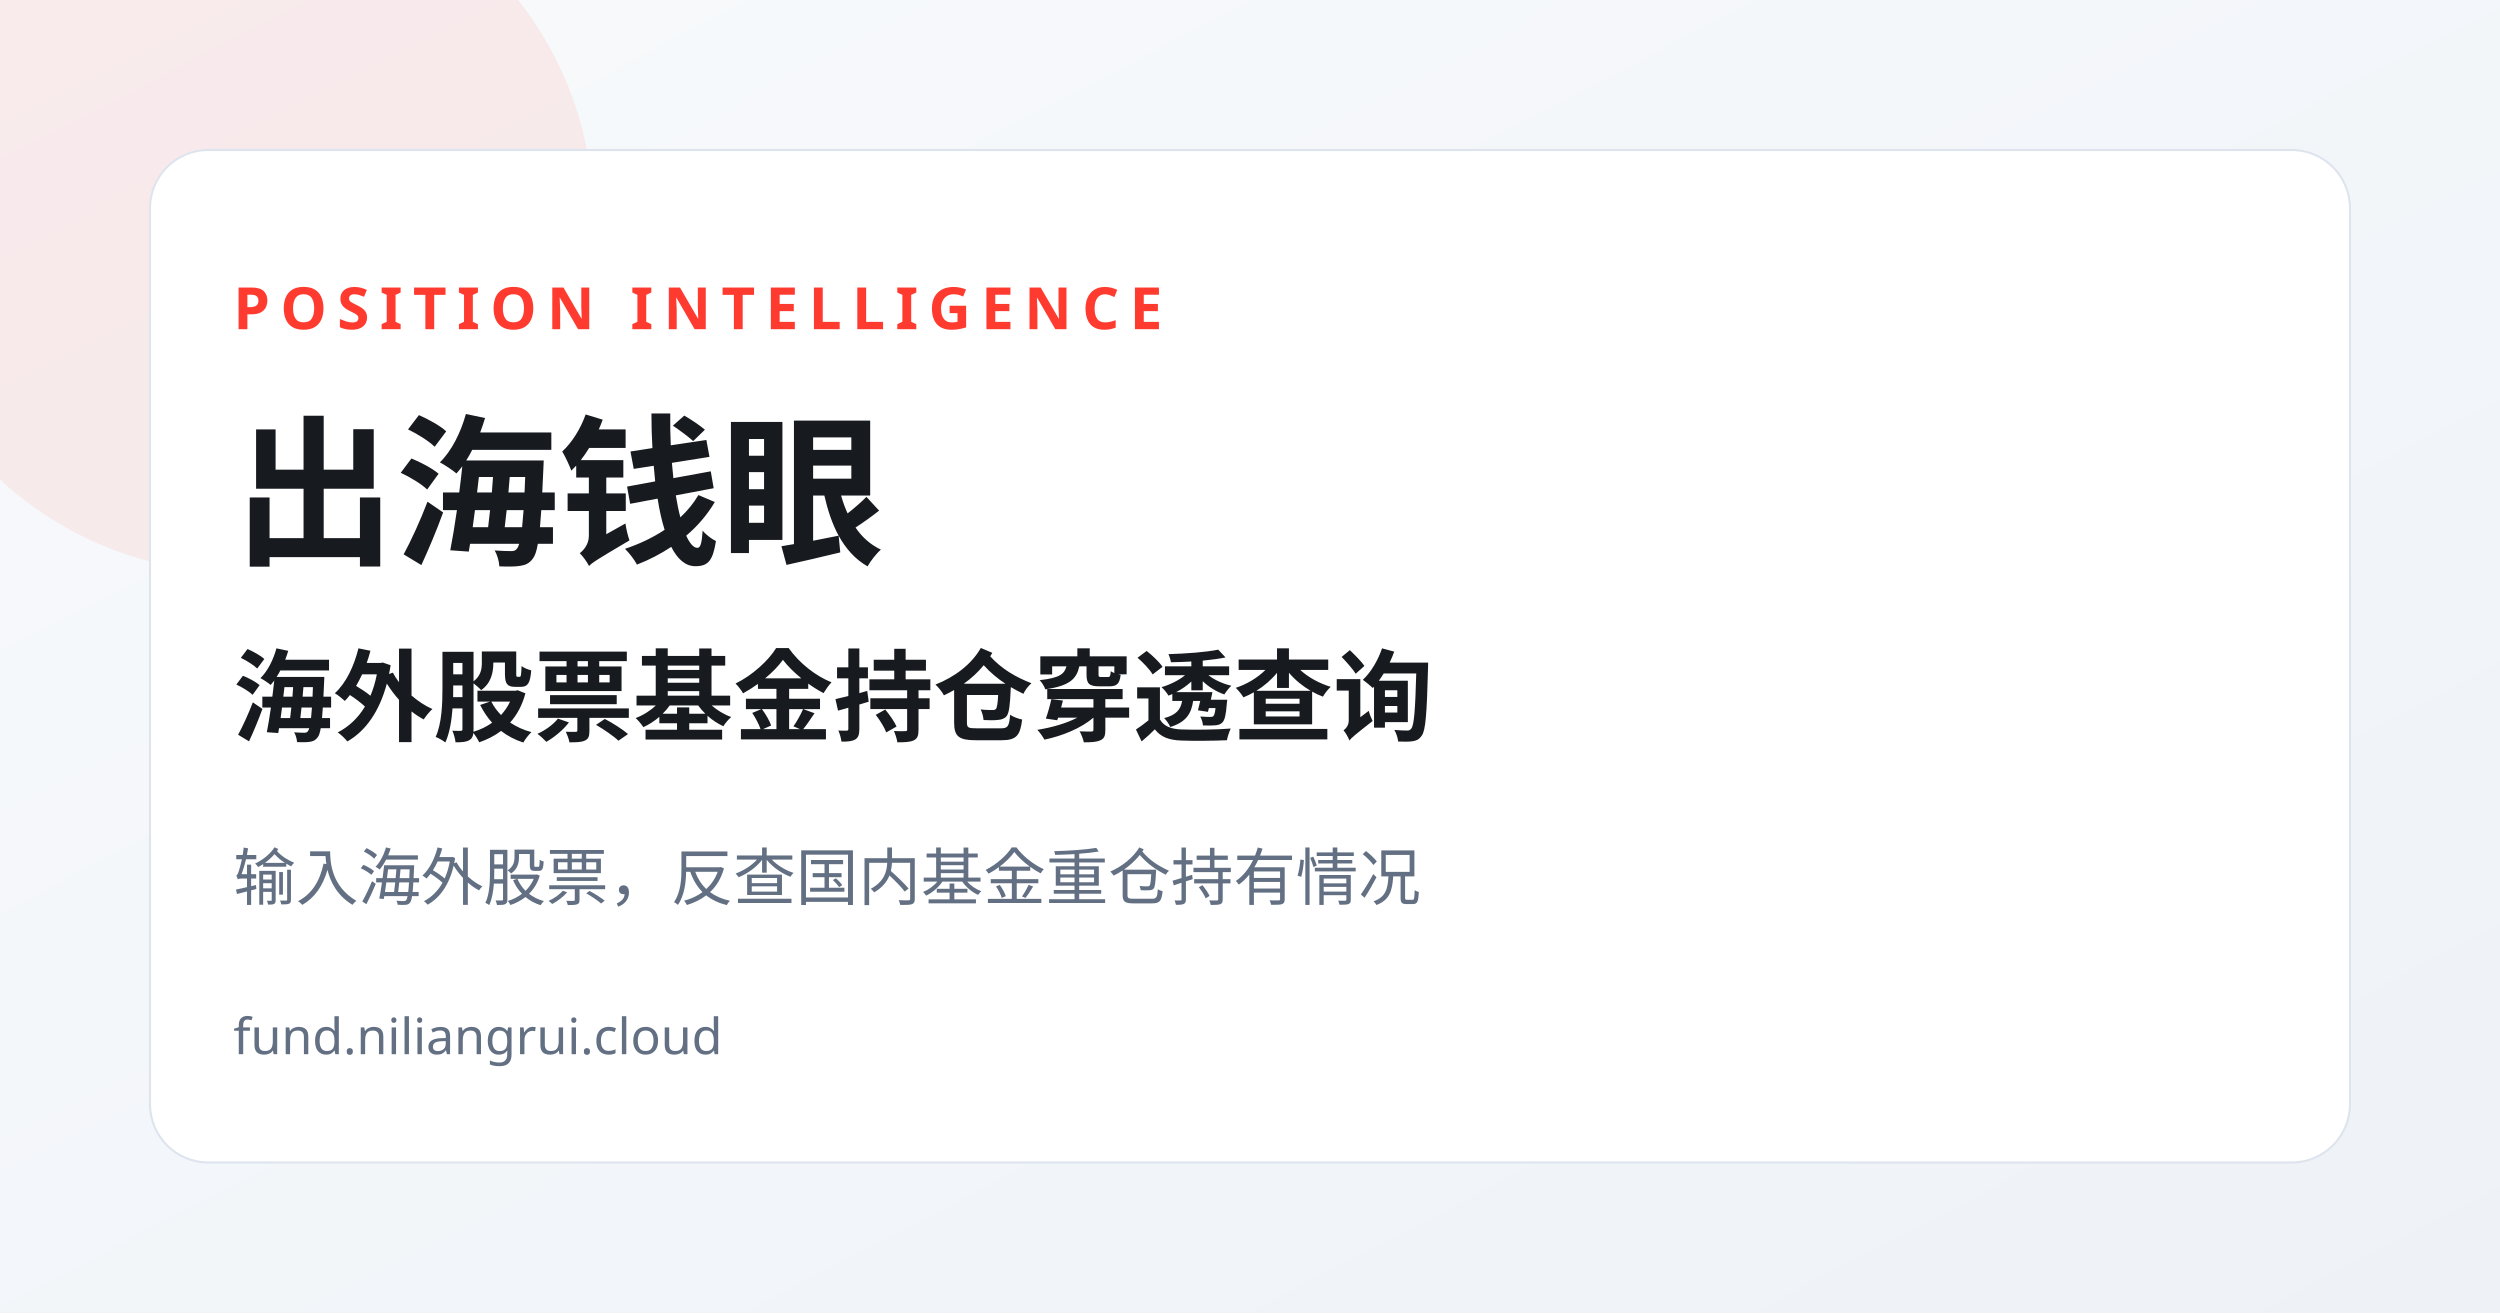
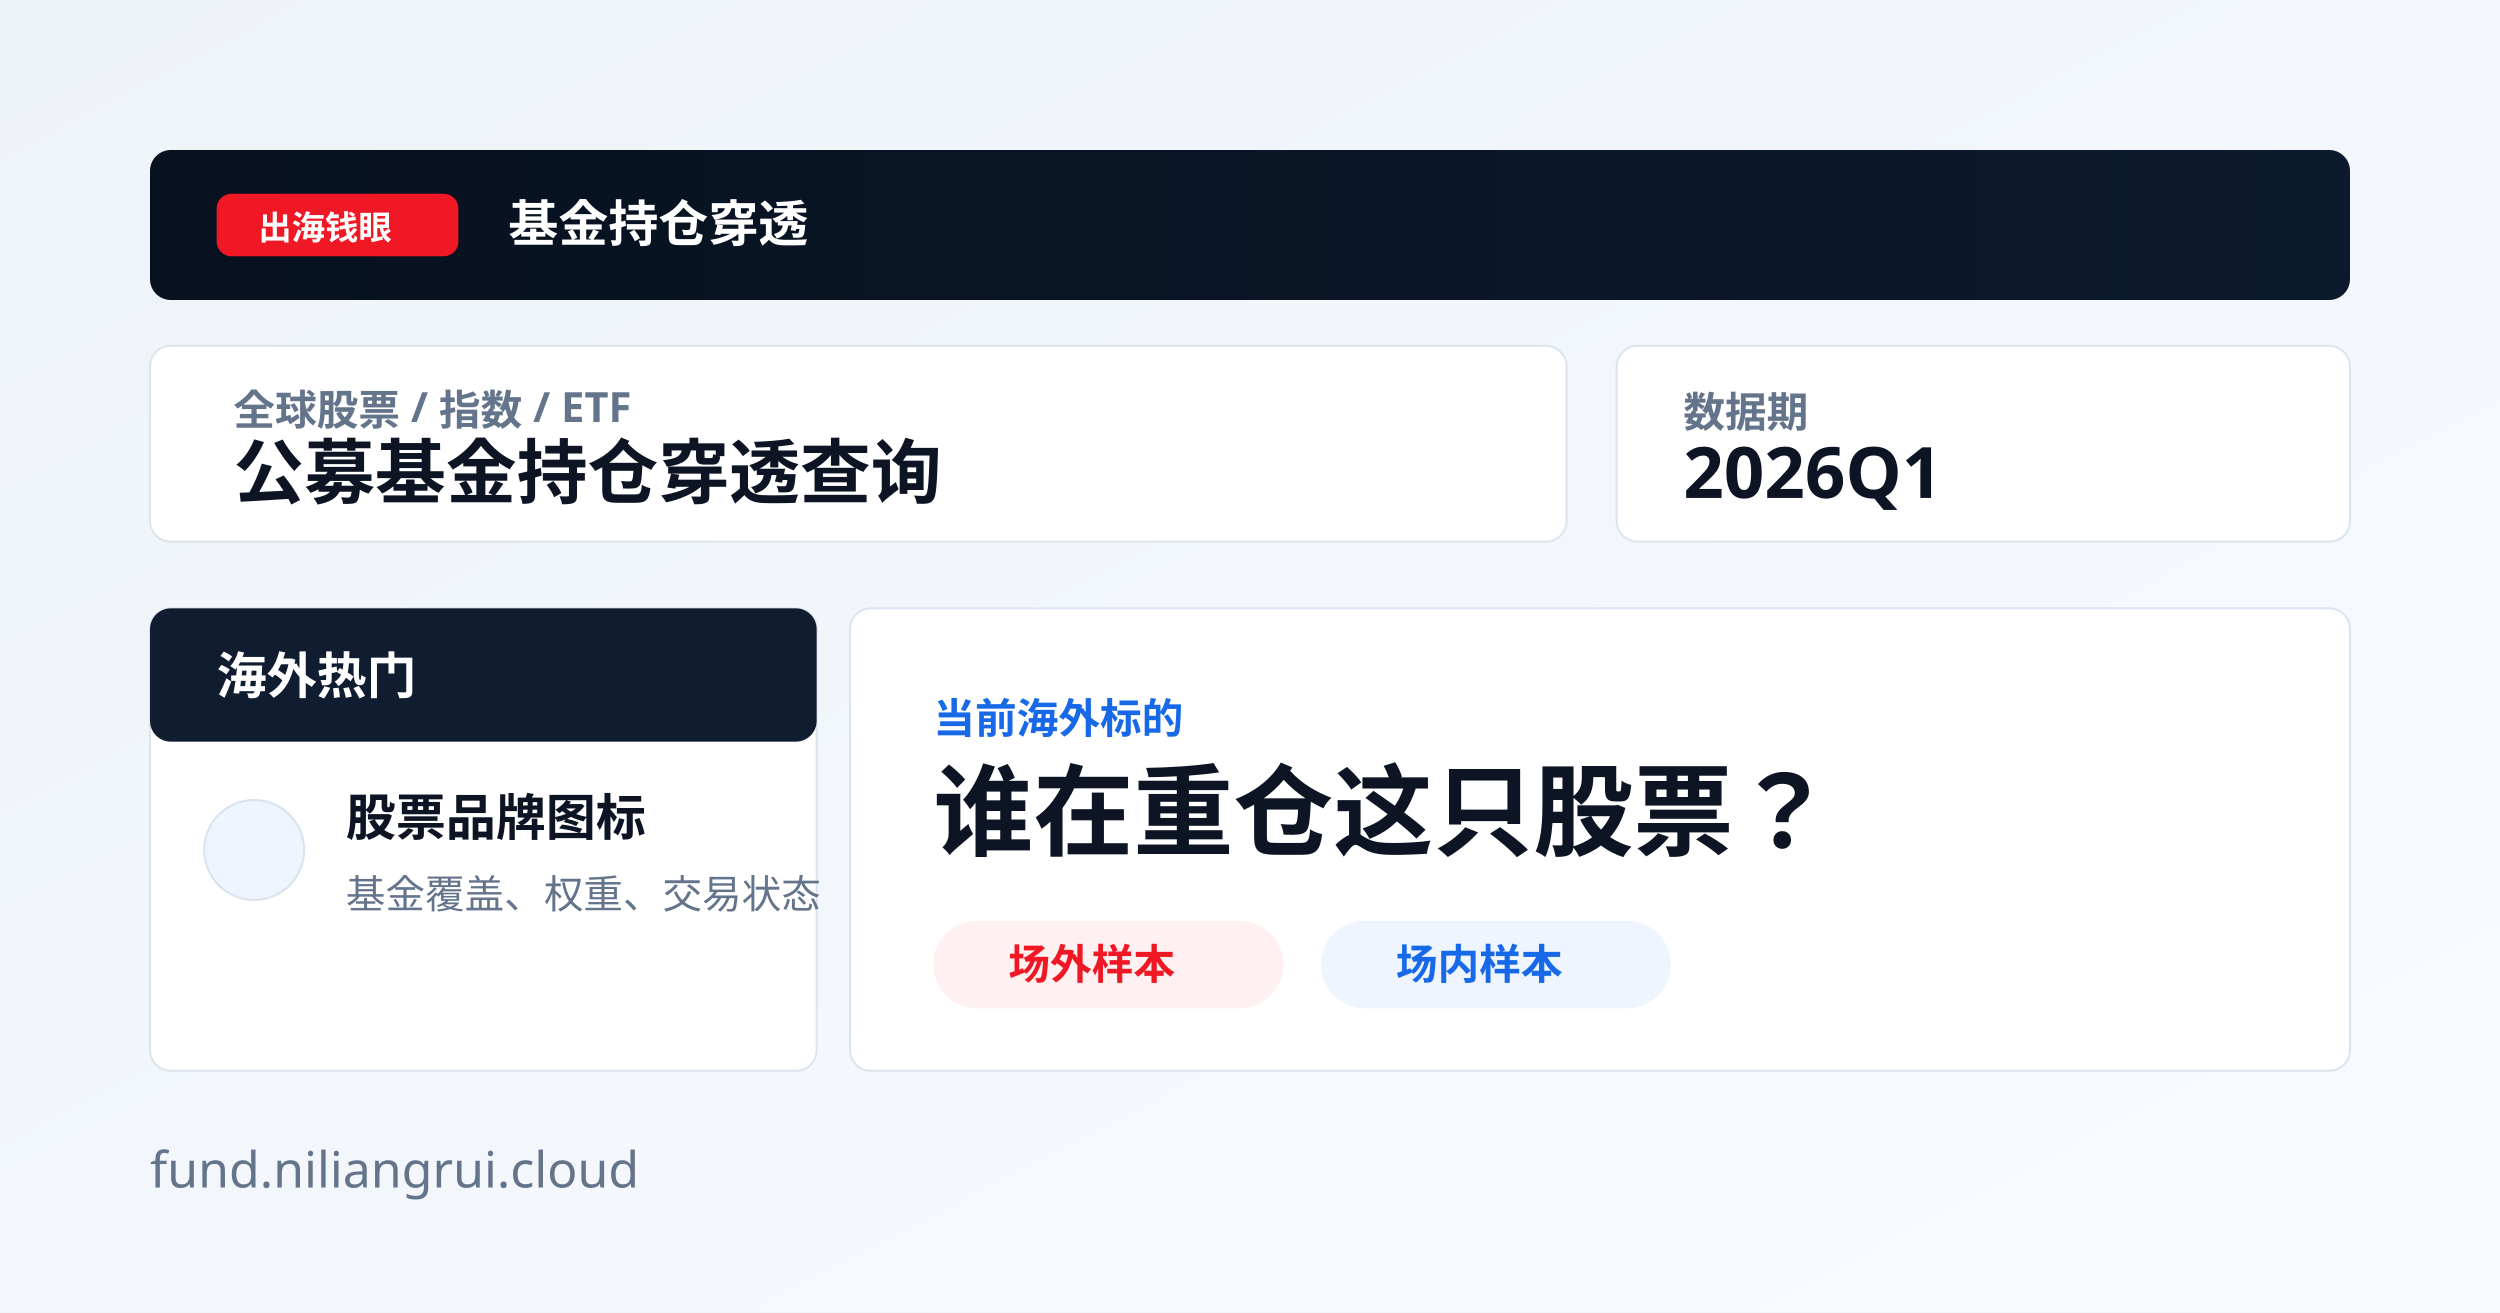
<svg xmlns="http://www.w3.org/2000/svg" width="1200" height="630" viewBox="0 0 1200 630">
  <defs>
    <linearGradient id="bg" x1="0" y1="0" x2="1" y2="1">
-       <stop offset="0" stop-color="#f8fafc" />
-       <stop offset="1" stop-color="#eef2f7" />
+       <stop offset="0" stop-color="#eef3f8" />
+       <stop offset="1" stop-color="#f8fbff" />
+     </linearGradient>
+     <linearGradient id="nav" x1="0" y1="0" x2="1" y2="0">
+       <stop offset="0" stop-color="#07111f" />
+       <stop offset="1" stop-color="#0c1a2d" />
    </linearGradient>
  </defs>
  <rect width="1200" height="630" fill="url(#bg)" />
-   <circle cx="115" cy="105" r="170" fill="#ff3b30" opacity="0.08" />
-   <rect x="72" y="72" width="1056" height="486" rx="28" fill="#ffffff" stroke="#dde4ee" />
-   <text x="112" y="158" fill="#ff3b30" font-family="Microsoft YaHei, PingFang SC, sans-serif" font-size="28" font-weight="800" letter-spacing="5">POSITION INTELLIGENCE</text>
-   <text x="112" y="265" fill="#171b20" font-family="Microsoft YaHei, PingFang SC, sans-serif" font-size="78" font-weight="900">出海钱眼</text>
-   <text x="112" y="352" fill="#171b20" font-family="Microsoft YaHei, PingFang SC, sans-serif" font-size="48" font-weight="800">海外股票基金持仓穿透查询</text>
-   <text x="112" y="432" fill="#637083" font-family="Microsoft YaHei, PingFang SC, sans-serif" font-size="30">输入海外股票，反查国内基金重仓持有情况</text>
-   <text x="112" y="506" fill="#637083" font-family="Microsoft YaHei, PingFang SC, sans-serif" font-size="24">fund.niliangrui.cloud</text>
+   <rect x="72" y="72" width="1056" height="72" rx="10" fill="url(#nav)" />
+   <rect x="104" y="93" width="116" height="30" rx="7" fill="#f01824" />
+   <text x="124" y="115" fill="#ffffff" font-family="Microsoft YaHei, PingFang SC, sans-serif" font-size="16" font-weight="900">出海钱眼</text>
+   <text x="244" y="116" fill="#ffffff" font-family="Microsoft YaHei, PingFang SC, sans-serif" font-size="24" font-weight="900">基金持仓穿透</text>
+   <rect x="72" y="166" width="680" height="94" rx="10" fill="#ffffff" stroke="#dce5ef" />
+   <rect x="776" y="166" width="352" height="94" rx="10" fill="#ffffff" stroke="#dce5ef" />
+   <text x="112" y="204" fill="#64748b" font-family="Microsoft YaHei, PingFang SC, sans-serif" font-size="20" font-weight="700">全球股票 / 指数 / ETF</text>
+   <text x="112" y="239" fill="#0d1524" font-family="Microsoft YaHei, PingFang SC, sans-serif" font-size="34" font-weight="900">公募基金持仓穿透查询</text>
+   <text x="808" y="205" fill="#64748b" font-family="Microsoft YaHei, PingFang SC, sans-serif" font-size="20" font-weight="700">数据期</text>
+   <text x="808" y="239" fill="#0d1524" font-family="Microsoft YaHei, PingFang SC, sans-serif" font-size="34" font-weight="900">2026Q1</text>
+   <rect x="72" y="292" width="320" height="222" rx="10" fill="#ffffff" stroke="#dce5ef" />
+   <rect x="408" y="292" width="720" height="222" rx="10" fill="#ffffff" stroke="#dce5ef" />
+   <rect x="72" y="292" width="320" height="64" rx="10" fill="#101d31" />
+   <text x="104" y="333" fill="#ffffff" font-family="Microsoft YaHei, PingFang SC, sans-serif" font-size="24" font-weight="900">海外热门</text>
+   <circle cx="122" cy="408" r="24" fill="#eef5ff" stroke="#d9e4ef" />
+   <text x="166" y="401" fill="#0d1524" font-family="Microsoft YaHei, PingFang SC, sans-serif" font-size="24" font-weight="900">股票品牌图标</text>
+   <text x="166" y="436" fill="#64748b" font-family="Microsoft YaHei, PingFang SC, sans-serif" font-size="19">基金覆盖、权重、交易状态</text>
+   <text x="448" y="352" fill="#1769e8" font-family="Microsoft YaHei, PingFang SC, sans-serif" font-size="20" font-weight="800">当前海外标的</text>
+   <text x="448" y="407" fill="#0d1524" font-family="Microsoft YaHei, PingFang SC, sans-serif" font-size="48" font-weight="900">谁在重仓这只股票？</text>
+   <rect x="448" y="442" width="168" height="42" rx="21" fill="#fff0f1" />
+   <text x="484" y="470" fill="#f01824" font-family="Microsoft YaHei, PingFang SC, sans-serif" font-size="20" font-weight="900">场外样本</text>
+   <rect x="634" y="442" width="168" height="42" rx="21" fill="#eef5ff" />
+   <text x="670" y="470" fill="#1769e8" font-family="Microsoft YaHei, PingFang SC, sans-serif" font-size="20" font-weight="900">场内样本</text>
+   <text x="72" y="570" fill="#64748b" font-family="Microsoft YaHei, PingFang SC, sans-serif" font-size="24">fund.niliangrui.cloud</text>
</svg>
